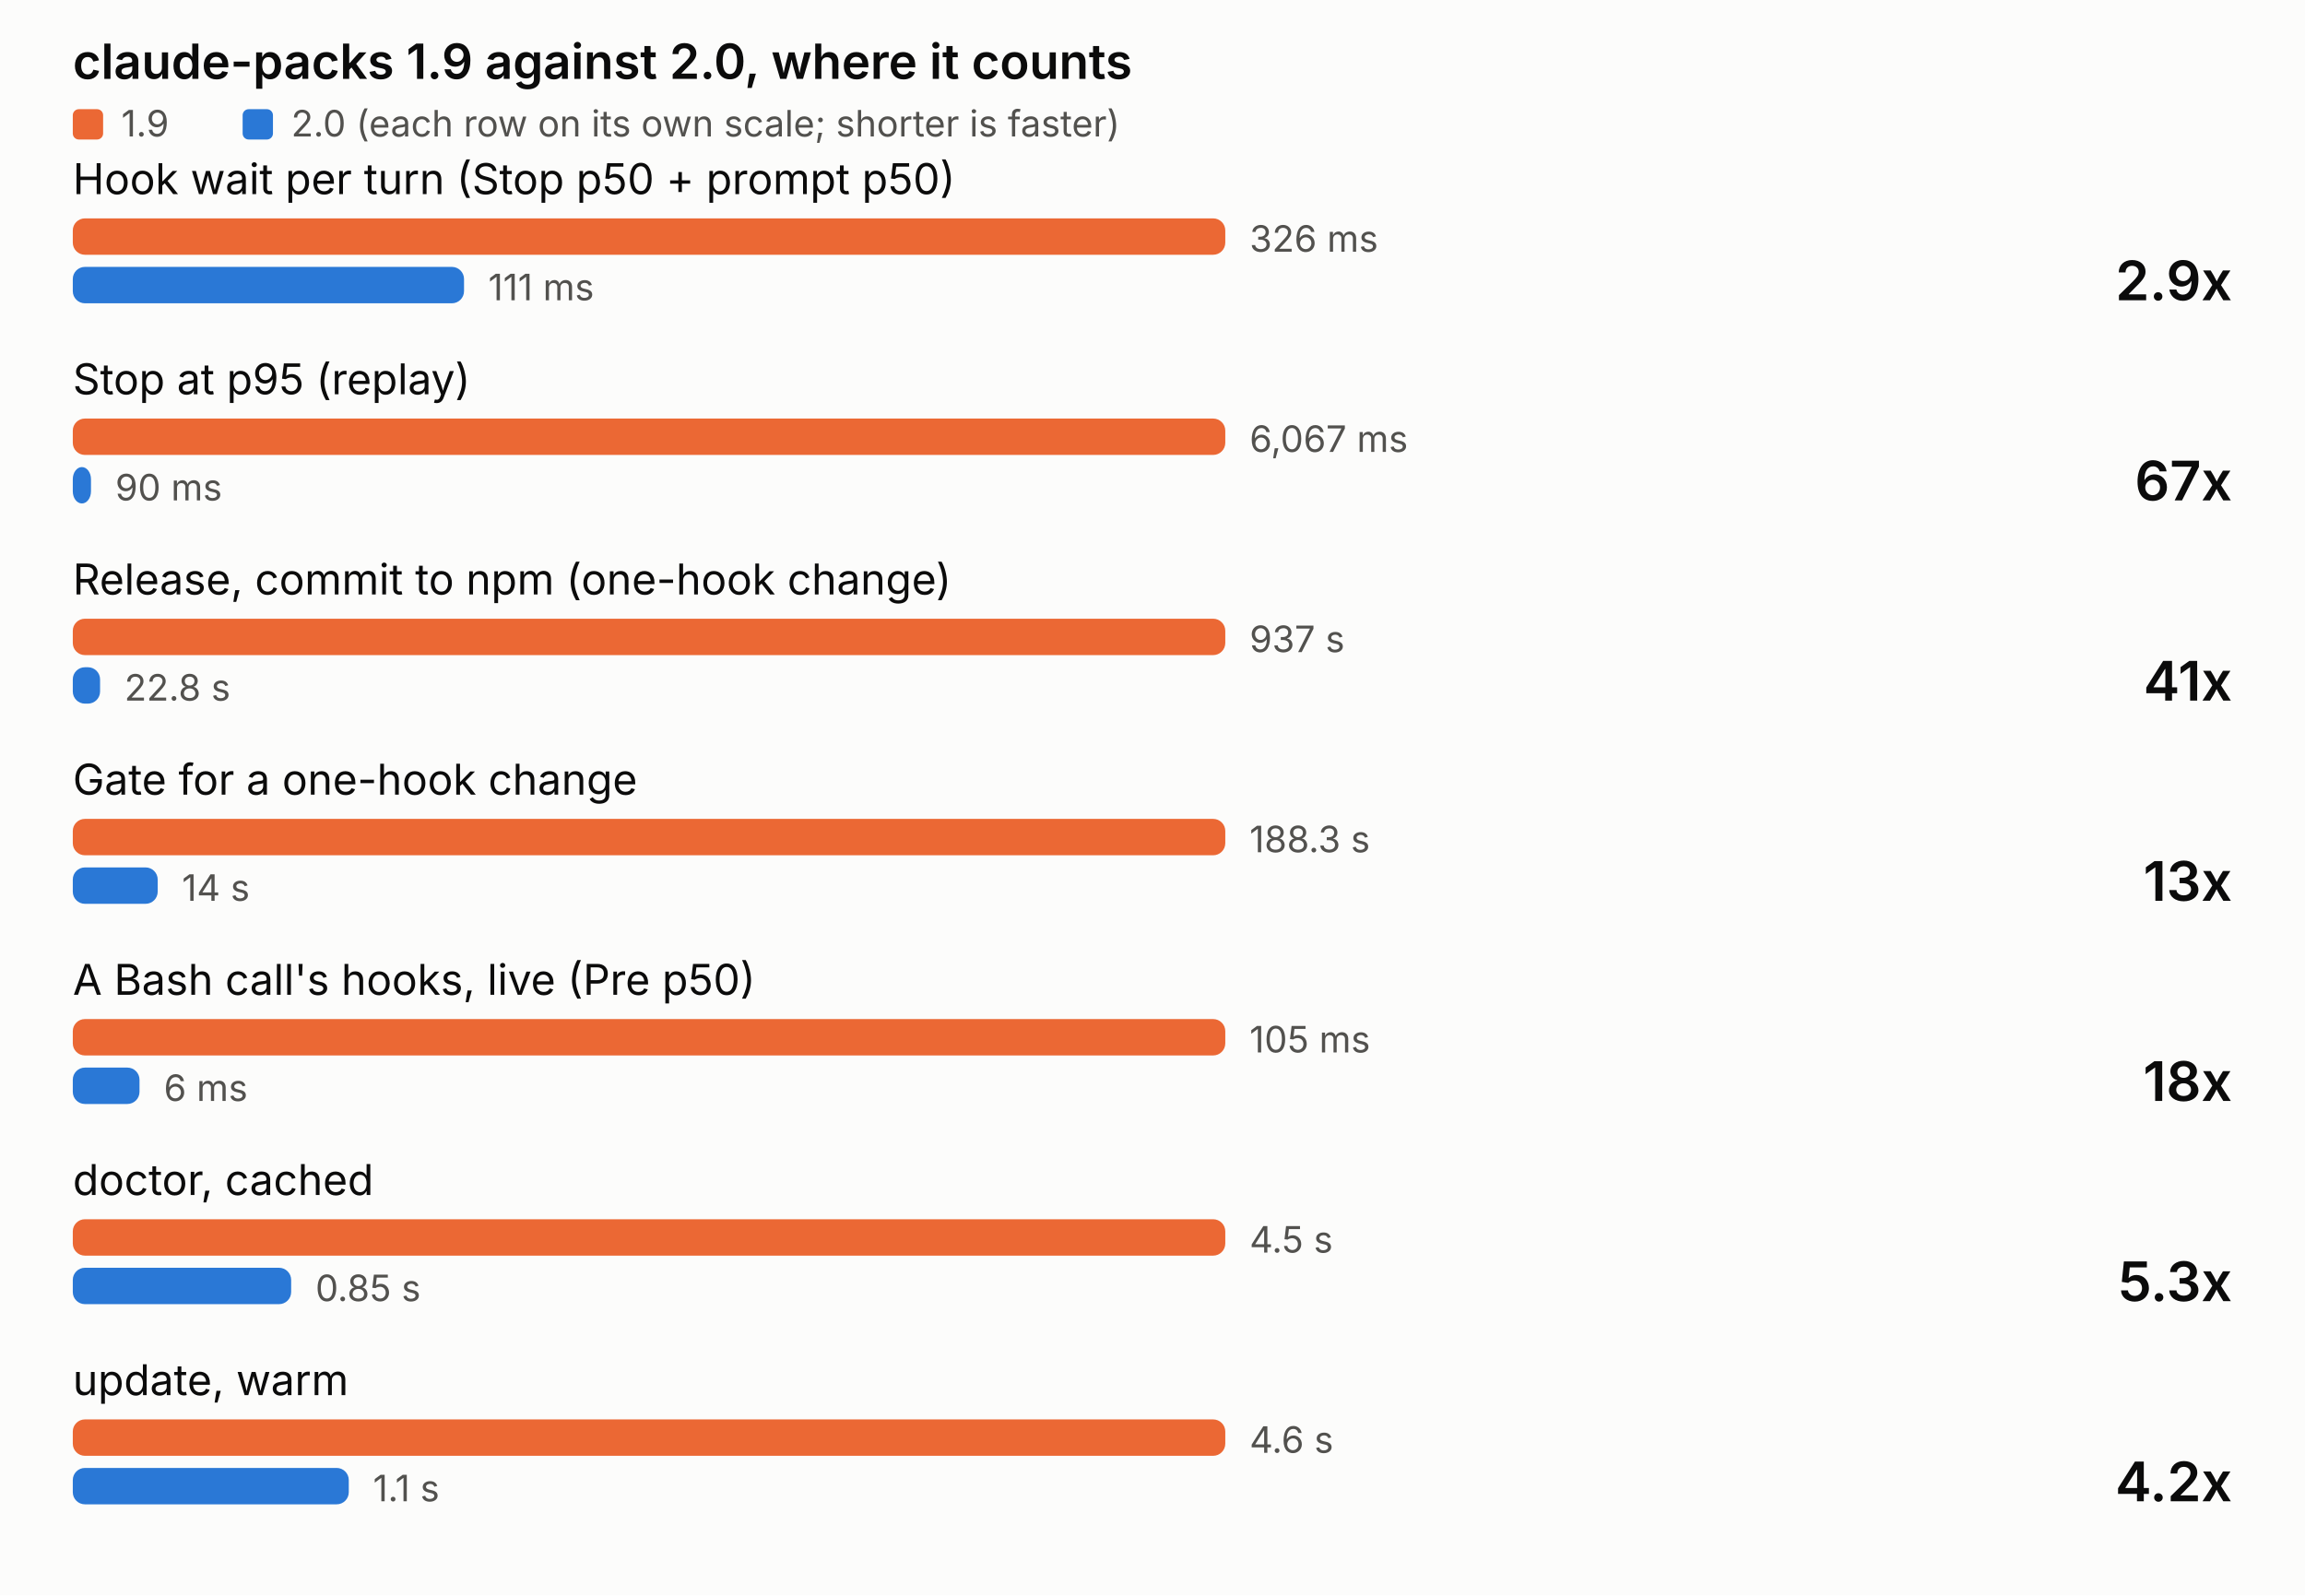
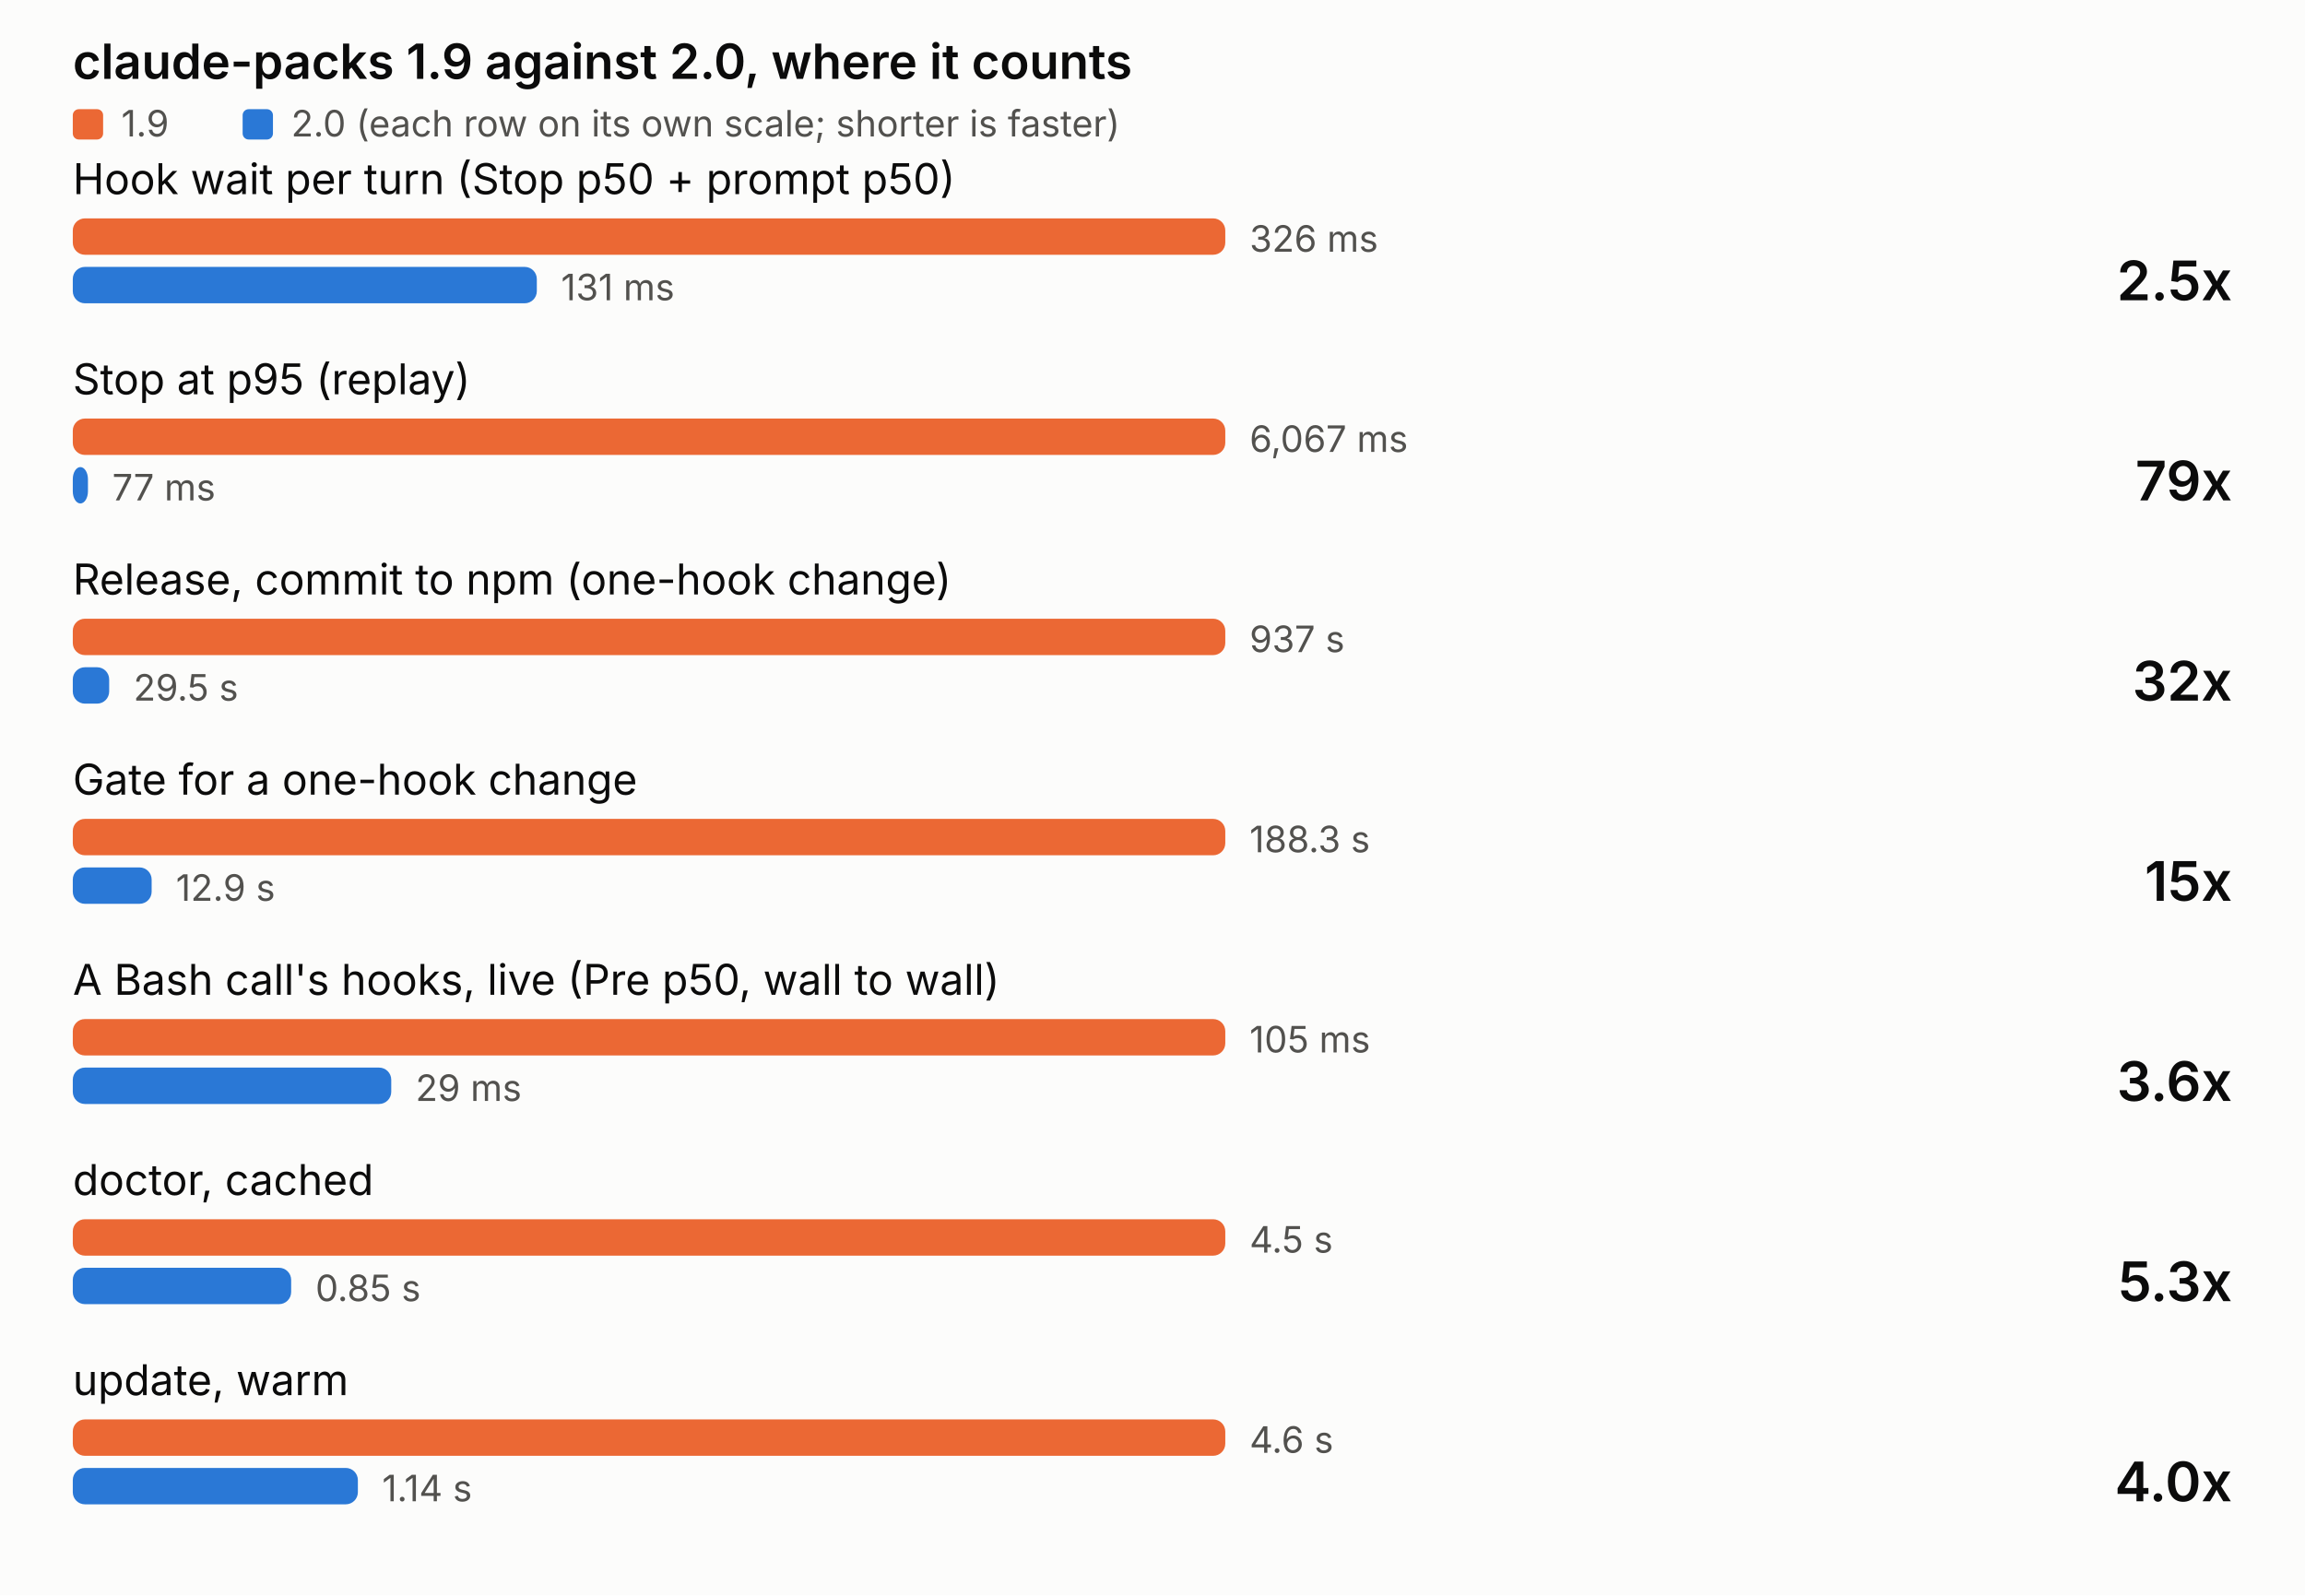
<svg xmlns="http://www.w3.org/2000/svg" viewBox="0 0 760 526" width="760" height="526" role="img" aria-label="Before and after on one row for 7 measures, 1.9 against 2.0, with the factor at the end">
  <style>text{font-family:system-ui,-apple-system,"Segoe UI",sans-serif}</style>
  <rect width="760" height="526" fill="#fcfcfb" />
  <text x="24" y="26" font-size="16" font-weight="600" fill="#0b0b0b">claude-packs 1.9 against 2.0, where it counts</text>
  <rect x="24" y="36" width="10" height="10" rx="2" fill="#eb6834" />
  <text x="40" y="45" font-size="12" fill="#52514e">1.9</text>
  <rect x="80" y="36" width="10" height="10" rx="2" fill="#2a78d6" />
  <text x="96" y="45" font-size="12" fill="#52514e">2.0 (each row on its own scale; shorter is faster)</text>
  <text x="24" y="64" font-size="14" fill="#0b0b0b">Hook wait per turn (Stop p50 + prompt p50)</text>
  <rect x="24" y="72" width="380" height="12" rx="4" fill="#eb6834" />
  <text x="412" y="83" font-size="12" fill="#52514e">326 ms</text>
-   <rect x="24" y="88" width="129" height="12" rx="4" fill="#2a78d6" />
-   <text x="161" y="99" font-size="12" fill="#52514e">111 ms</text>
-   <text x="736" y="99" font-size="18" font-weight="600" text-anchor="end" fill="#0b0b0b">2.9x</text>
+   <rect x="24" y="88" width="153" height="12" rx="4" fill="#2a78d6" />
+   <text x="185" y="99" font-size="12" fill="#52514e">131 ms</text>
+   <text x="736" y="99" font-size="18" font-weight="600" text-anchor="end" fill="#0b0b0b">2.5x</text>
  <text x="24" y="130" font-size="14" fill="#0b0b0b">Stop at p95 (replay)</text>
  <rect x="24" y="138" width="380" height="12" rx="4" fill="#eb6834" />
  <text x="412" y="149" font-size="12" fill="#52514e">6,067 ms</text>
-   <rect x="24" y="154" width="6" height="12" rx="4" fill="#2a78d6" />
-   <text x="38" y="165" font-size="12" fill="#52514e">90 ms</text>
-   <text x="736" y="165" font-size="18" font-weight="600" text-anchor="end" fill="#0b0b0b">67x</text>
+   <rect x="24" y="154" width="5" height="12" rx="4" fill="#2a78d6" />
+   <text x="37" y="165" font-size="12" fill="#52514e">77 ms</text>
+   <text x="736" y="165" font-size="18" font-weight="600" text-anchor="end" fill="#0b0b0b">79x</text>
  <text x="24" y="196" font-size="14" fill="#0b0b0b">Release, commit to npm (one-hook change)</text>
  <rect x="24" y="204" width="380" height="12" rx="4" fill="#eb6834" />
  <text x="412" y="215" font-size="12" fill="#52514e">937 s</text>
-   <rect x="24" y="220" width="9" height="12" rx="4" fill="#2a78d6" />
-   <text x="41" y="231" font-size="12" fill="#52514e">22.8 s</text>
-   <text x="736" y="231" font-size="18" font-weight="600" text-anchor="end" fill="#0b0b0b">41x</text>
+   <rect x="24" y="220" width="12" height="12" rx="4" fill="#2a78d6" />
+   <text x="44" y="231" font-size="12" fill="#52514e">29.5 s</text>
+   <text x="736" y="231" font-size="18" font-weight="600" text-anchor="end" fill="#0b0b0b">32x</text>
  <text x="24" y="262" font-size="14" fill="#0b0b0b">Gate for a one-hook change</text>
  <rect x="24" y="270" width="380" height="12" rx="4" fill="#eb6834" />
  <text x="412" y="281" font-size="12" fill="#52514e">188.3 s</text>
-   <rect x="24" y="286" width="28" height="12" rx="4" fill="#2a78d6" />
-   <text x="60" y="297" font-size="12" fill="#52514e">14 s</text>
-   <text x="736" y="297" font-size="18" font-weight="600" text-anchor="end" fill="#0b0b0b">13x</text>
-   <text x="24" y="328" font-size="14" fill="#0b0b0b">A Bash call's hooks, live (Pre p50)</text>
+   <rect x="24" y="286" width="26" height="12" rx="4" fill="#2a78d6" />
+   <text x="58" y="297" font-size="12" fill="#52514e">12.9 s</text>
+   <text x="736" y="297" font-size="18" font-weight="600" text-anchor="end" fill="#0b0b0b">15x</text>
+   <text x="24" y="328" font-size="14" fill="#0b0b0b">A Bash call's hooks, live (Pre p50, wall to wall)</text>
  <rect x="24" y="336" width="380" height="12" rx="4" fill="#eb6834" />
  <text x="412" y="347" font-size="12" fill="#52514e">105 ms</text>
-   <rect x="24" y="352" width="22" height="12" rx="4" fill="#2a78d6" />
-   <text x="54" y="363" font-size="12" fill="#52514e">6 ms</text>
-   <text x="736" y="363" font-size="18" font-weight="600" text-anchor="end" fill="#0b0b0b">18x</text>
+   <rect x="24" y="352" width="105" height="12" rx="4" fill="#2a78d6" />
+   <text x="137" y="363" font-size="12" fill="#52514e">29 ms</text>
+   <text x="736" y="363" font-size="18" font-weight="600" text-anchor="end" fill="#0b0b0b">3.6x</text>
  <text x="24" y="394" font-size="14" fill="#0b0b0b">doctor, cached</text>
  <rect x="24" y="402" width="380" height="12" rx="4" fill="#eb6834" />
  <text x="412" y="413" font-size="12" fill="#52514e">4.5 s</text>
  <rect x="24" y="418" width="72" height="12" rx="4" fill="#2a78d6" />
  <text x="104" y="429" font-size="12" fill="#52514e">0.85 s</text>
  <text x="736" y="429" font-size="18" font-weight="600" text-anchor="end" fill="#0b0b0b">5.3x</text>
  <text x="24" y="460" font-size="14" fill="#0b0b0b">update, warm</text>
  <rect x="24" y="468" width="380" height="12" rx="4" fill="#eb6834" />
  <text x="412" y="479" font-size="12" fill="#52514e">4.6 s</text>
-   <rect x="24" y="484" width="91" height="12" rx="4" fill="#2a78d6" />
-   <text x="123" y="495" font-size="12" fill="#52514e">1.1 s</text>
-   <text x="736" y="495" font-size="18" font-weight="600" text-anchor="end" fill="#0b0b0b">4.2x</text>
+   <rect x="24" y="484" width="94" height="12" rx="4" fill="#2a78d6" />
+   <text x="126" y="495" font-size="12" fill="#52514e">1.14 s</text>
+   <text x="736" y="495" font-size="18" font-weight="600" text-anchor="end" fill="#0b0b0b">4.0x</text>
</svg>
